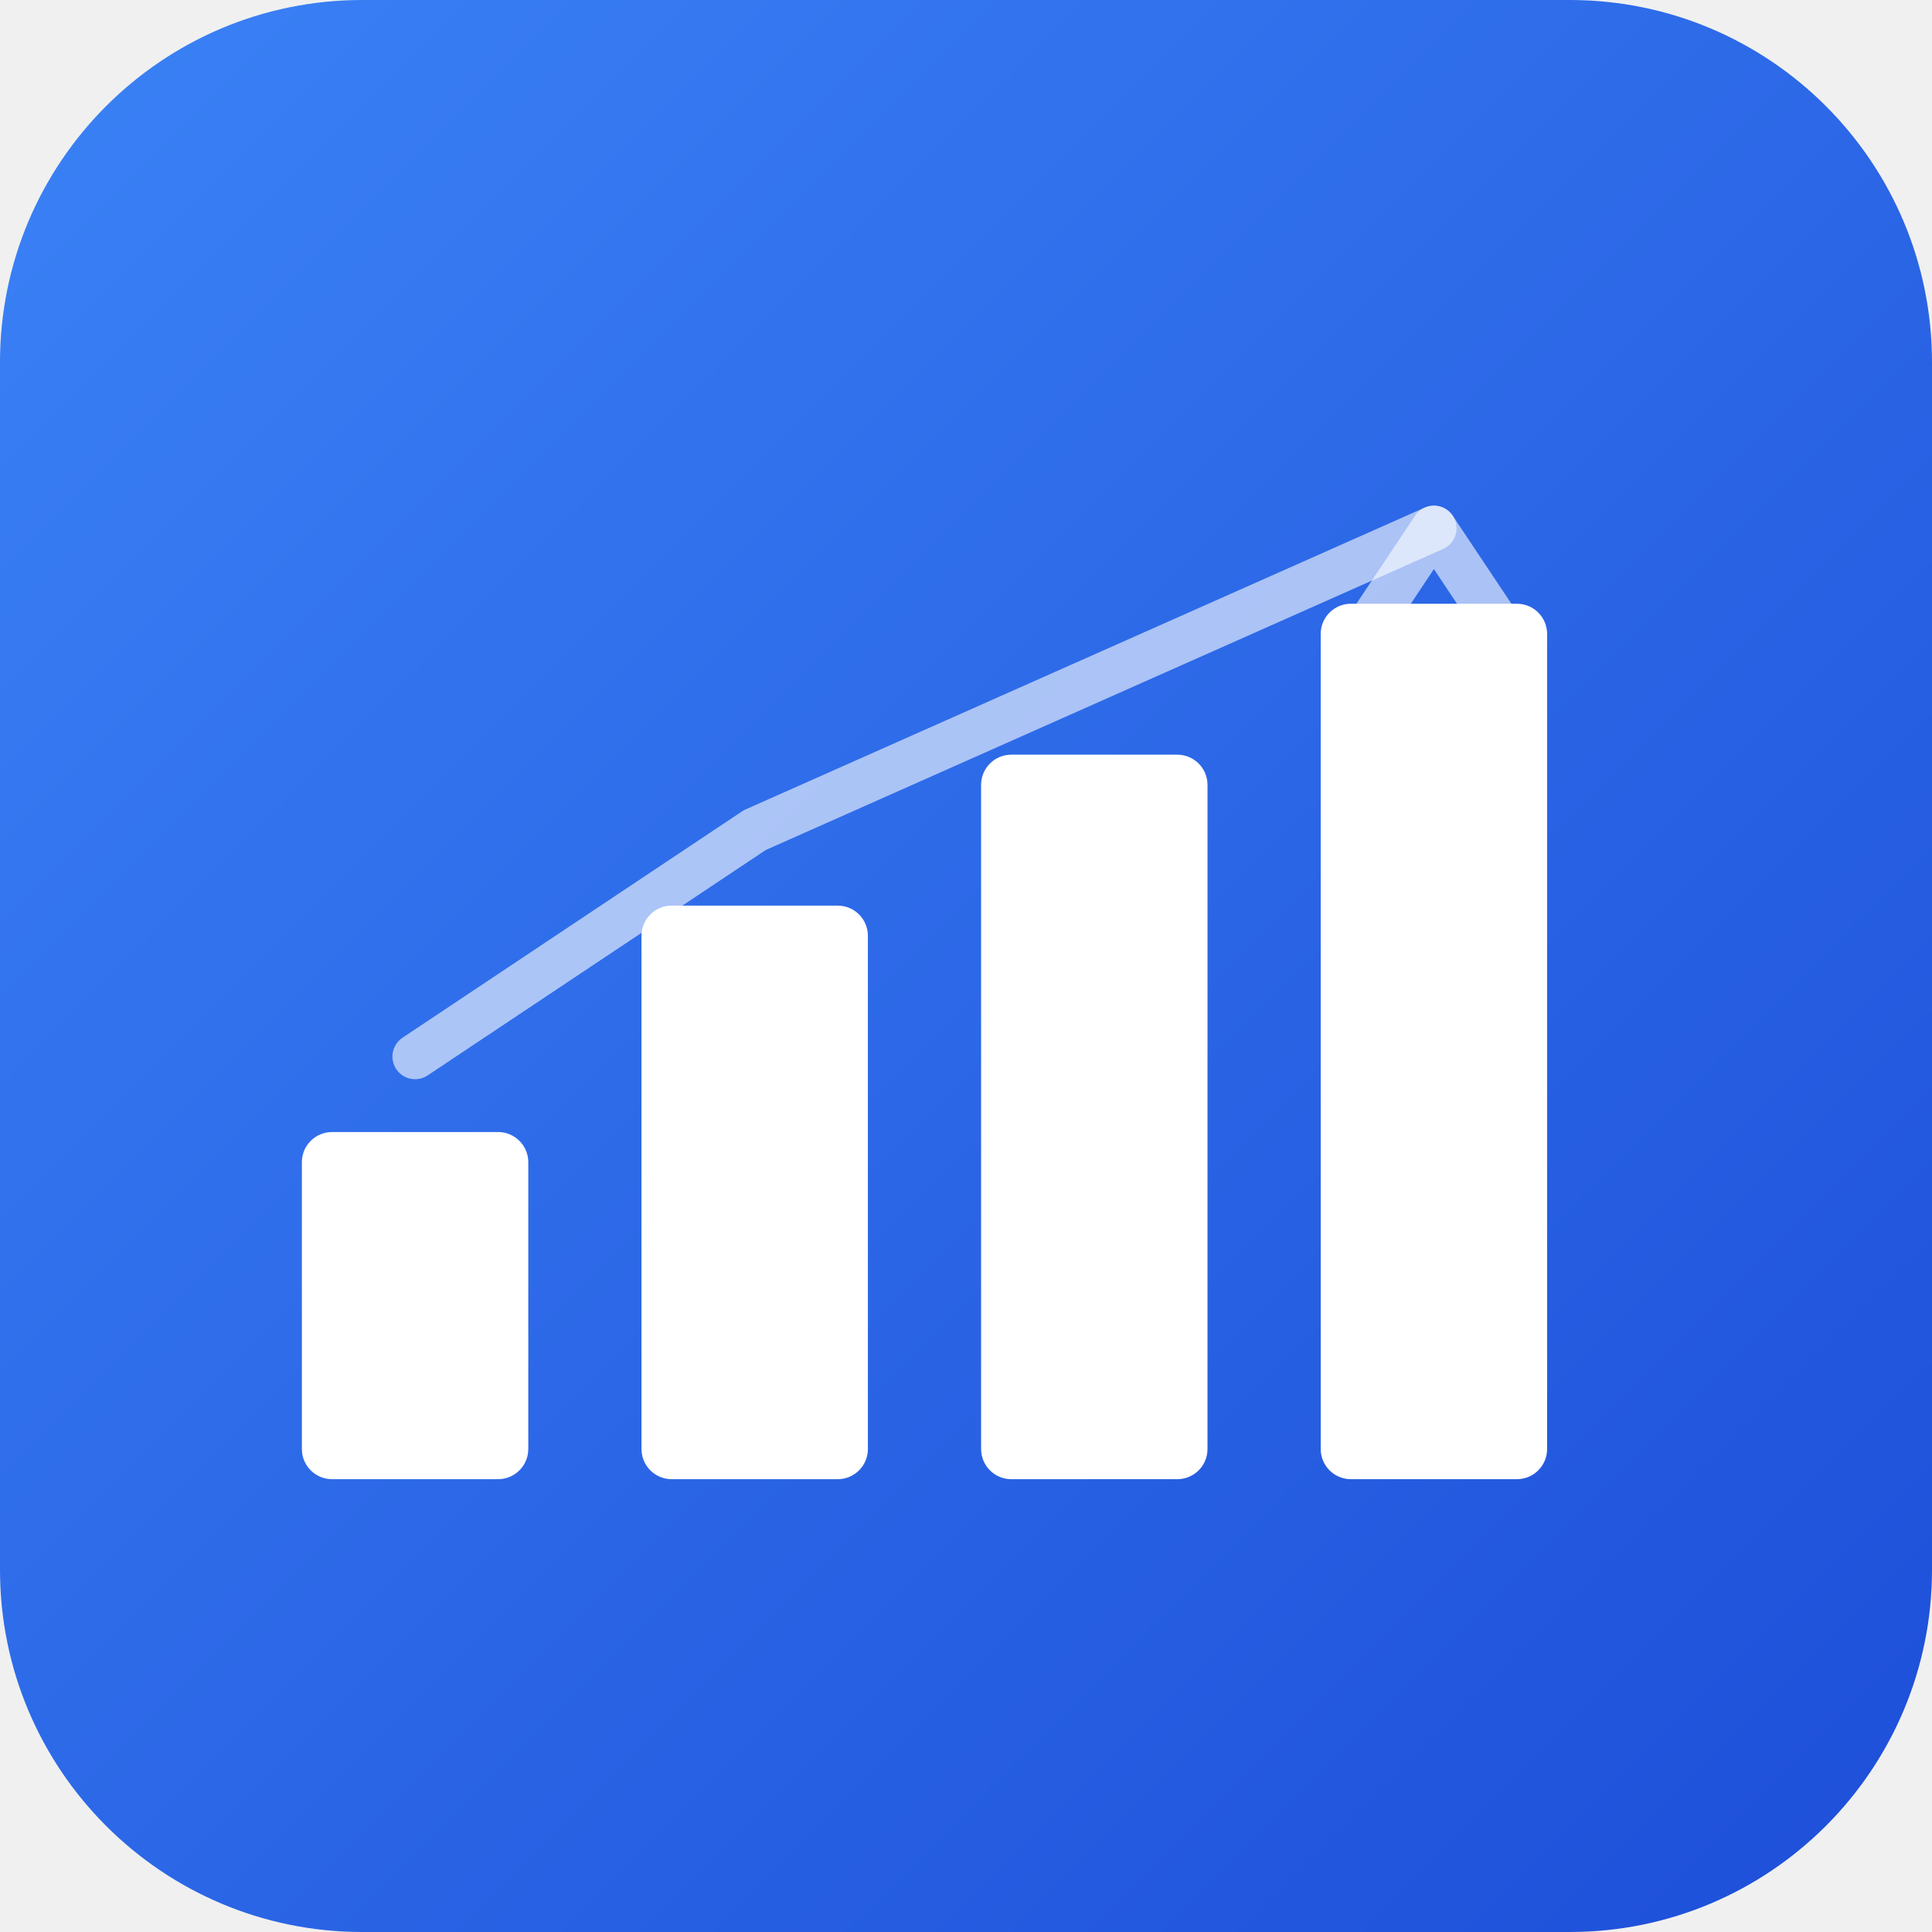
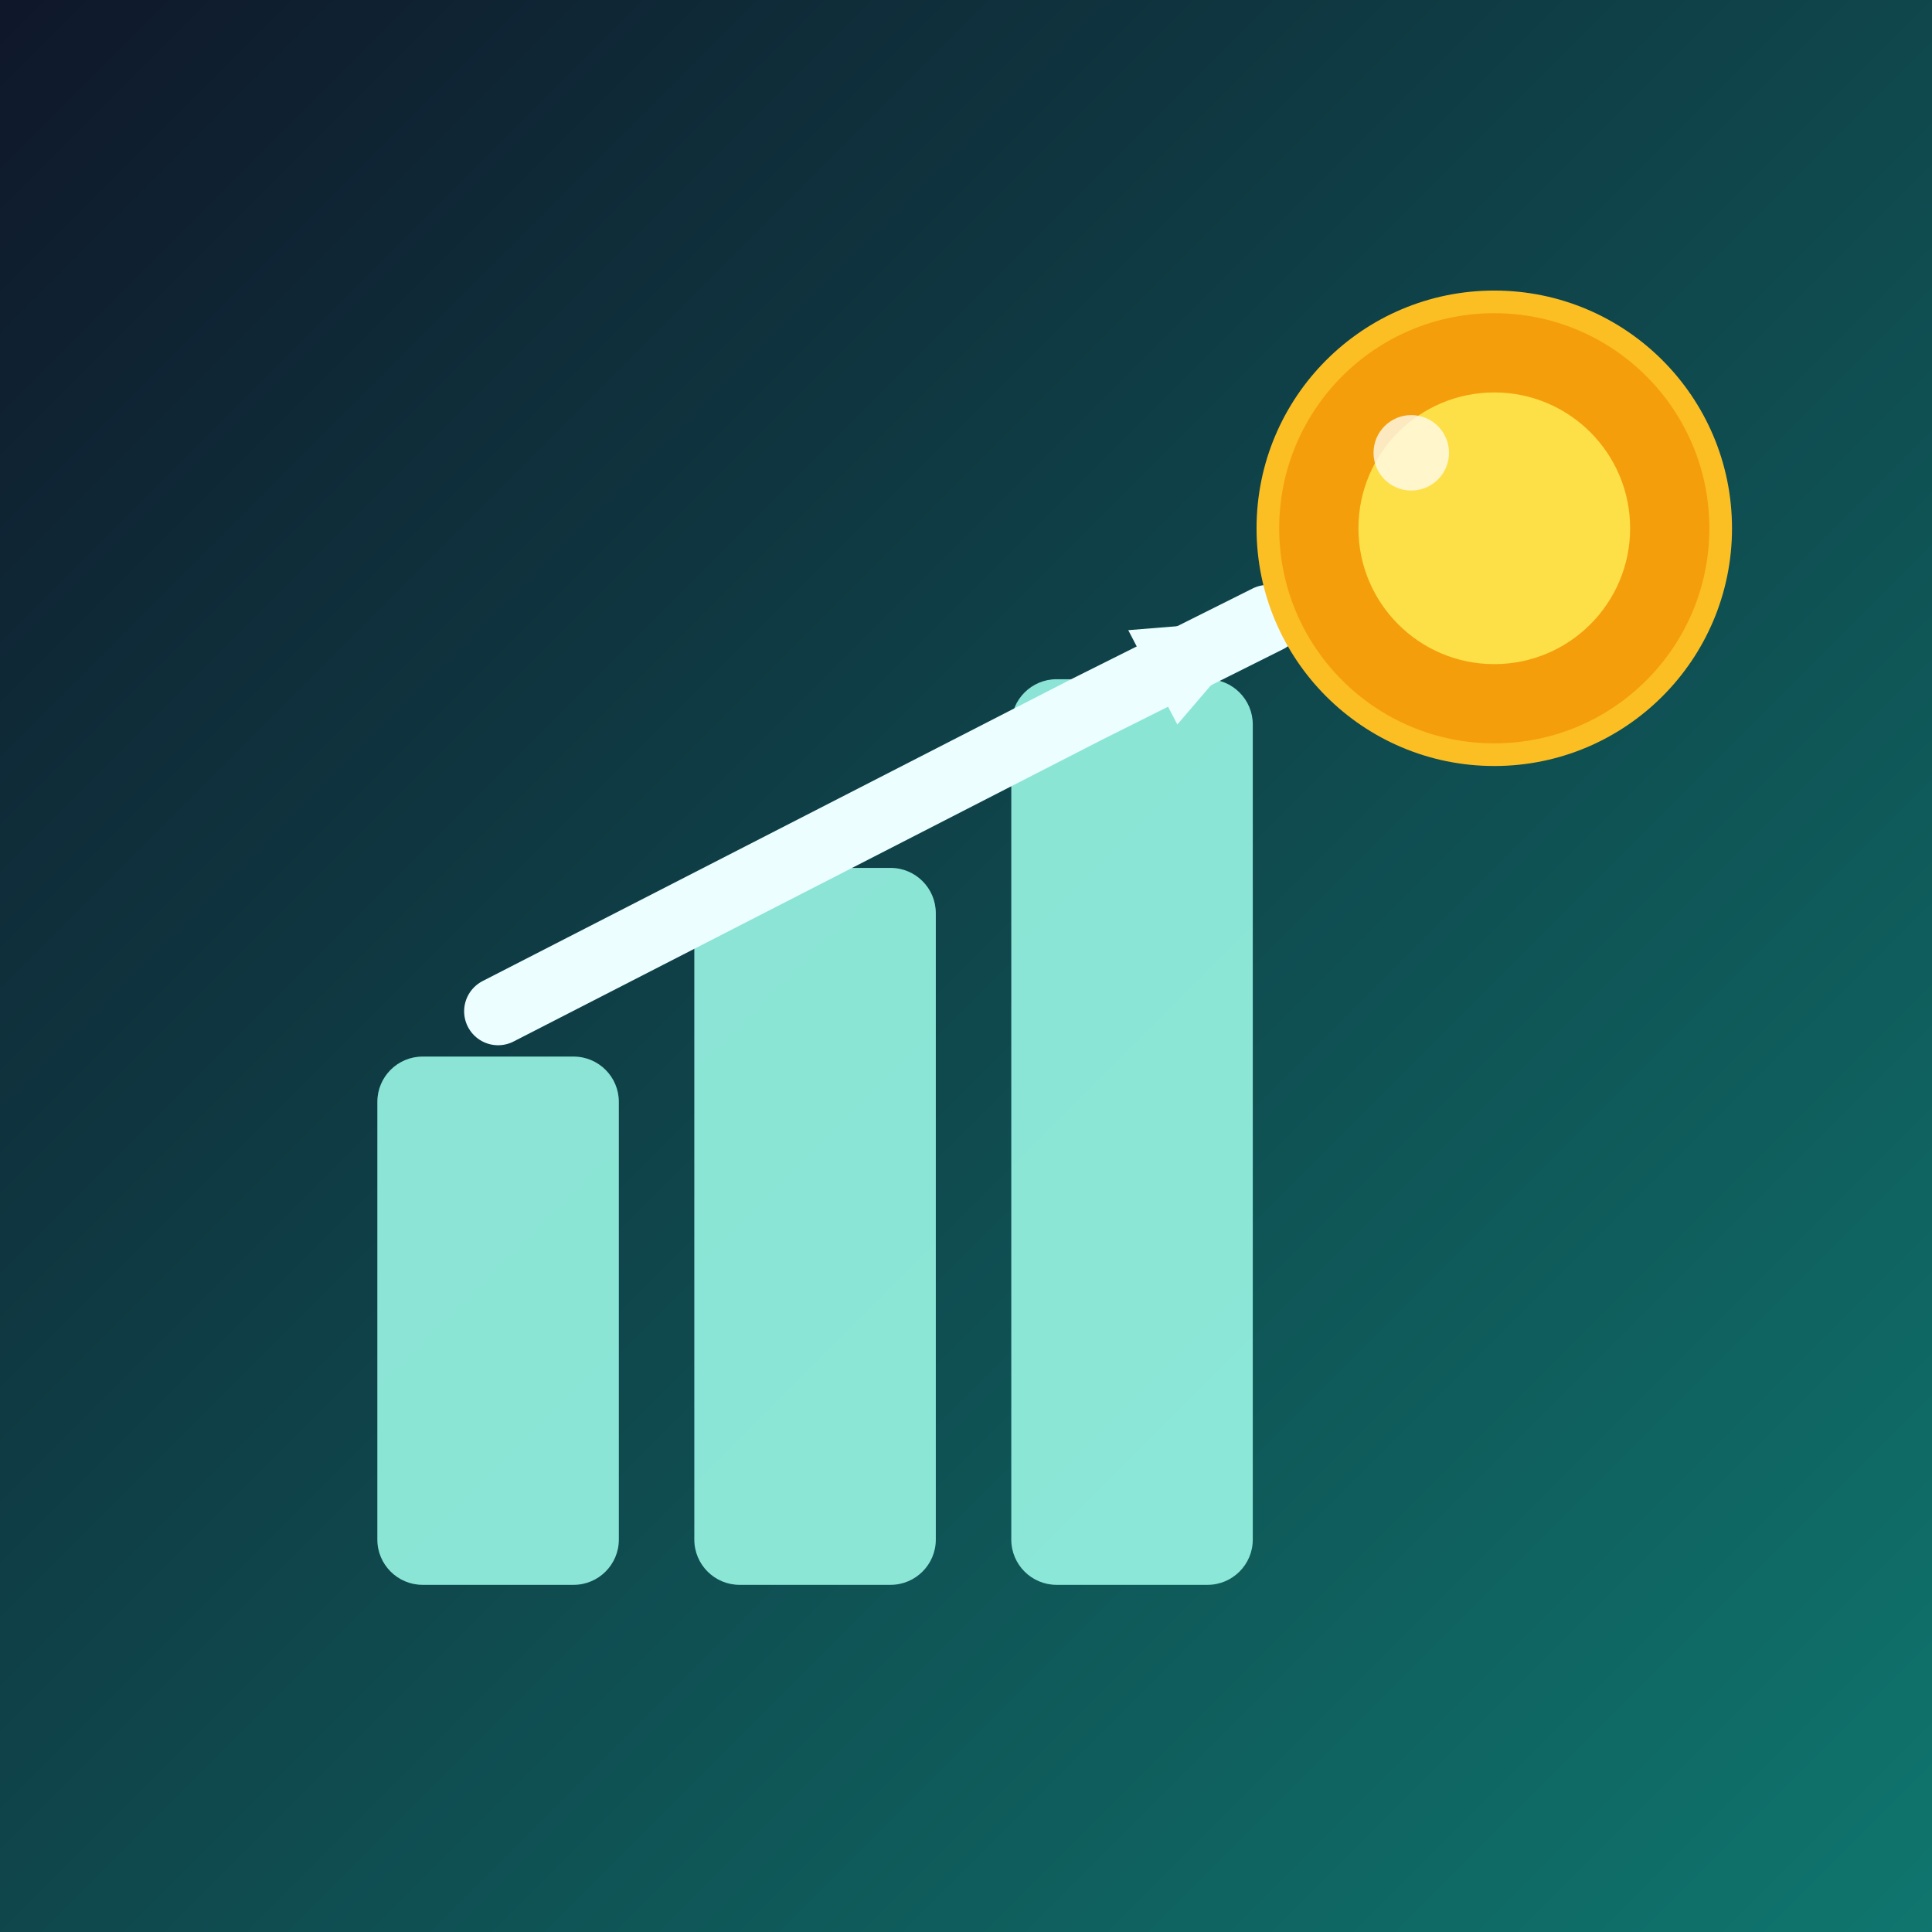
<svg xmlns="http://www.w3.org/2000/svg" viewBox="0 0 512 512">
  <defs>
    <linearGradient id="bg" x1="0%" y1="0%" x2="100%" y2="100%">
-       <stop offset="0%" style="stop-color:#3b82f6" />
-       <stop offset="100%" style="stop-color:#1d4ed8" />
+       <stop offset="0%" stop-color="#0f172a" />
+       <stop offset="100%" stop-color="#0f766e" />
    </linearGradient>
  </defs>
-   <rect width="512" height="512" rx="96" fill="url(#bg)" />
-   <g fill="white" transform="translate(80, 120)">
-     <rect x="0" y="180" width="60" height="92" rx="8" />
-     <rect x="90" y="120" width="60" height="152" rx="8" />
-     <rect x="180" y="80" width="60" height="192" rx="8" />
-     <rect x="270" y="40" width="60" height="232" rx="8" />
-     <path d="M30 160 L120 100 L210 60 L300 20" stroke="white" stroke-width="12" stroke-linecap="round" stroke-linejoin="round" fill="none" opacity="0.6" />
-     <path d="M300 20 L320 50 M300 20 L280 50" stroke="white" stroke-width="12" stroke-linecap="round" stroke-linejoin="round" fill="none" opacity="0.6" />
+   <rect width="512" height="512" fill="url(#bg)" />
+   <g fill="#99f6e4" opacity="0.9">
+     <rect x="100" y="280" width="64" height="140" rx="12" />
+     <rect x="184" y="230" width="64" height="190" rx="12" />
+     <rect x="268" y="180" width="64" height="240" rx="12" />
  </g>
+   <g fill="none" stroke="#ecfeff" stroke-width="18" stroke-linecap="round" stroke-linejoin="round">
+     <polyline points="132 268 288 188 336 164" />
+   </g>
+   <polygon points="336 164 312 192 299 167" fill="#ecfeff" />
+   <circle cx="396" cy="140" r="60" fill="#f59e0b" stroke="#fbbf24" stroke-width="6" />
+   <circle cx="396" cy="140" r="36" fill="#fde047" />
+   <circle cx="374" cy="120" r="10" fill="#fffbed" opacity="0.8" />
</svg>
